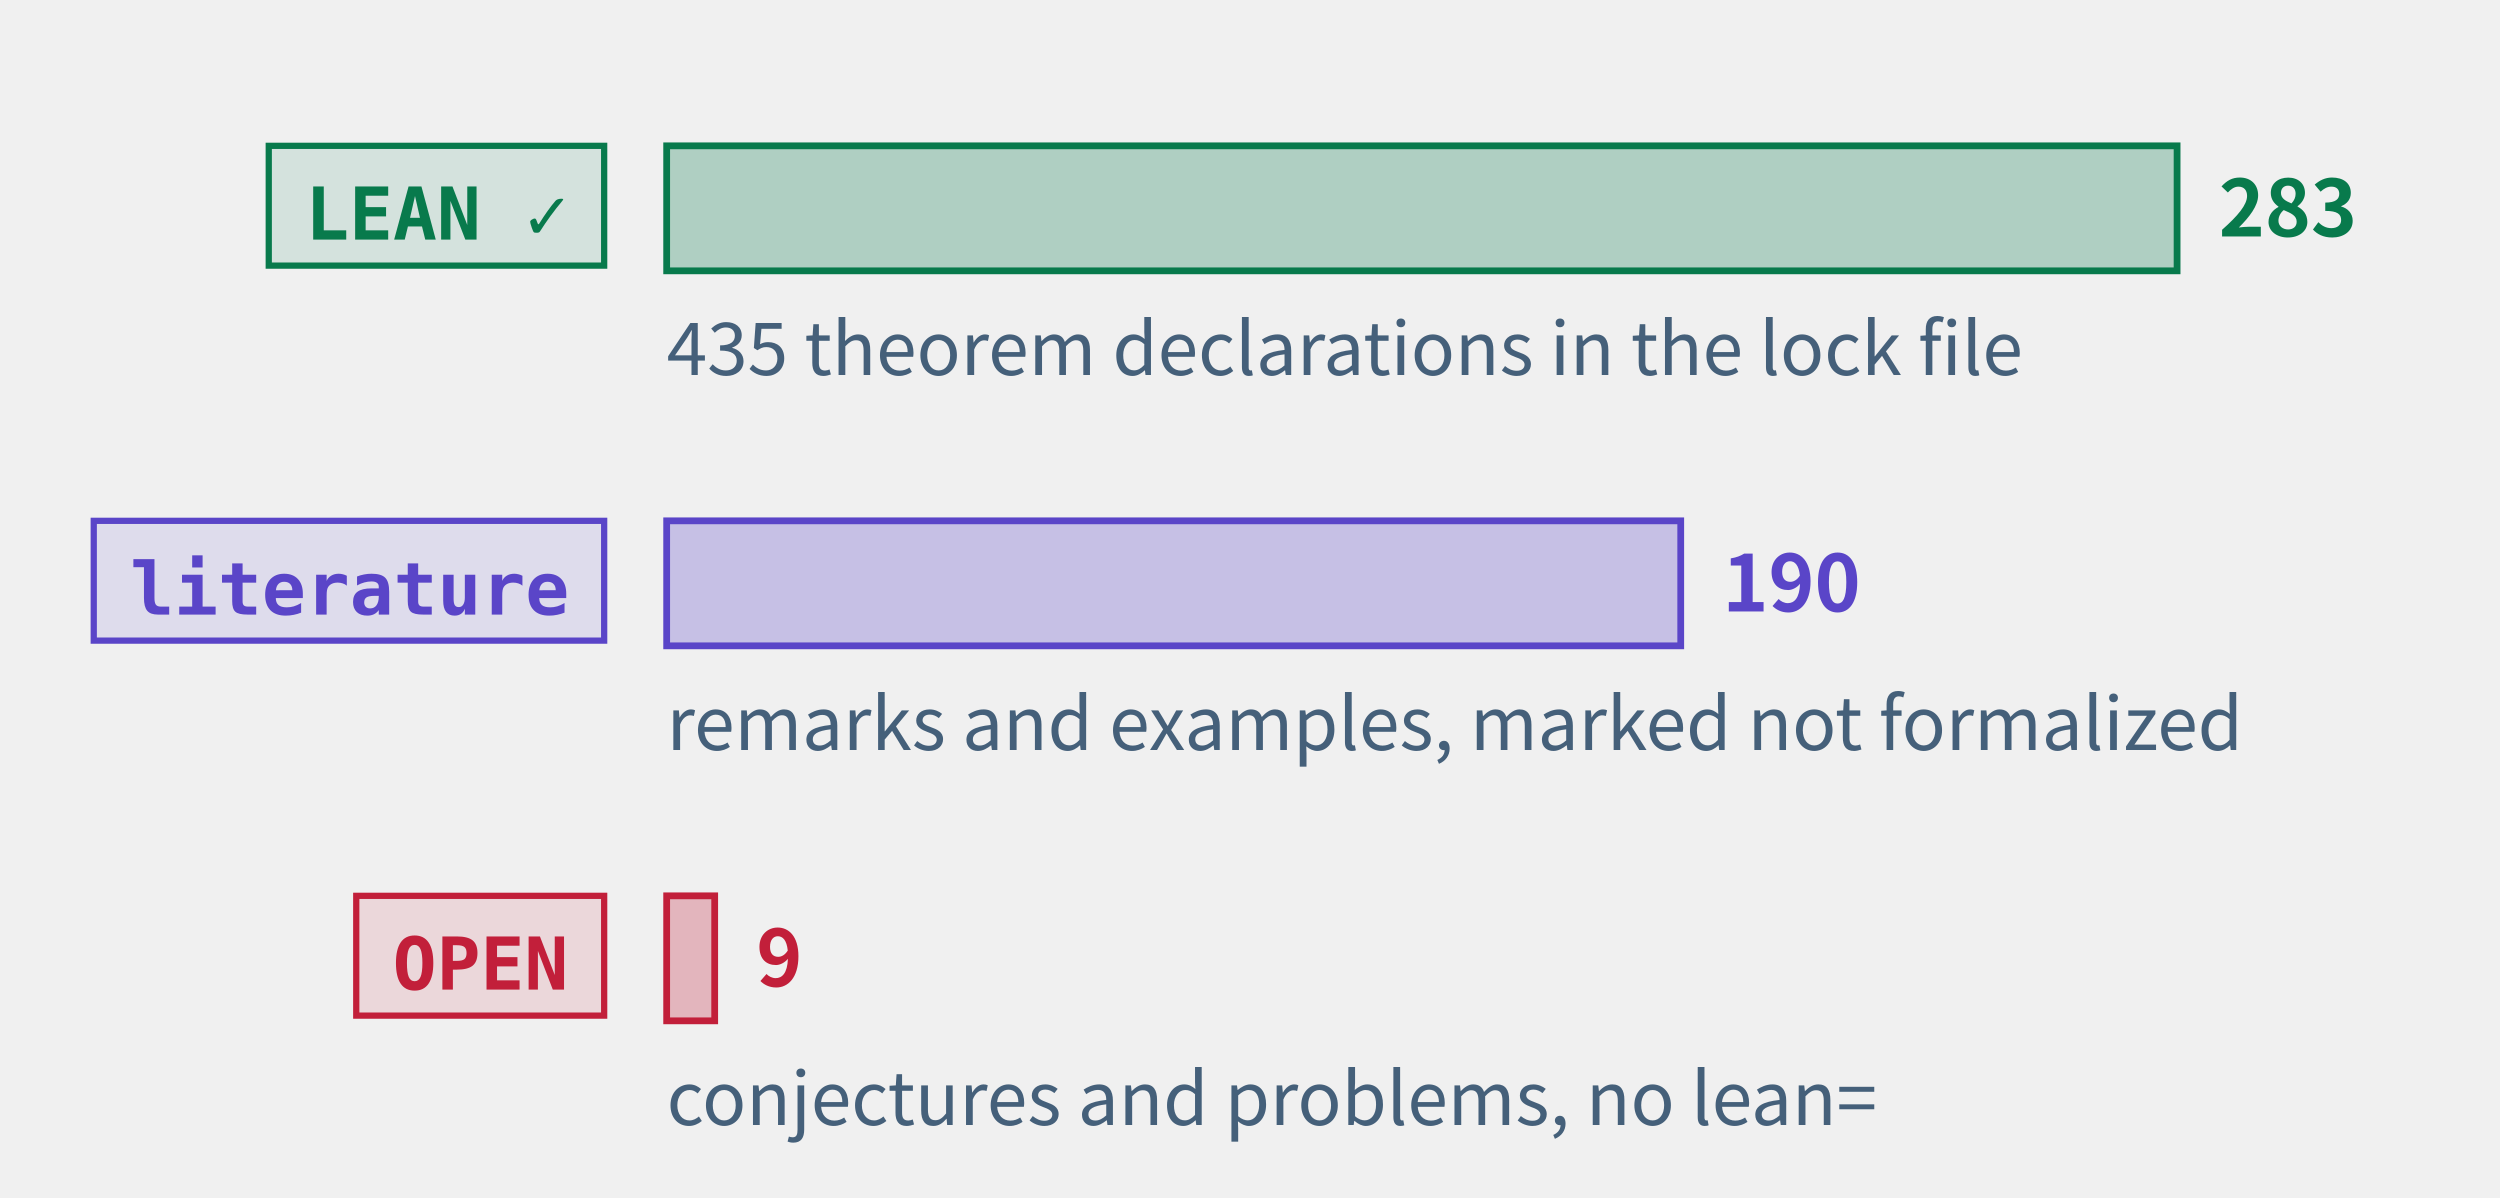
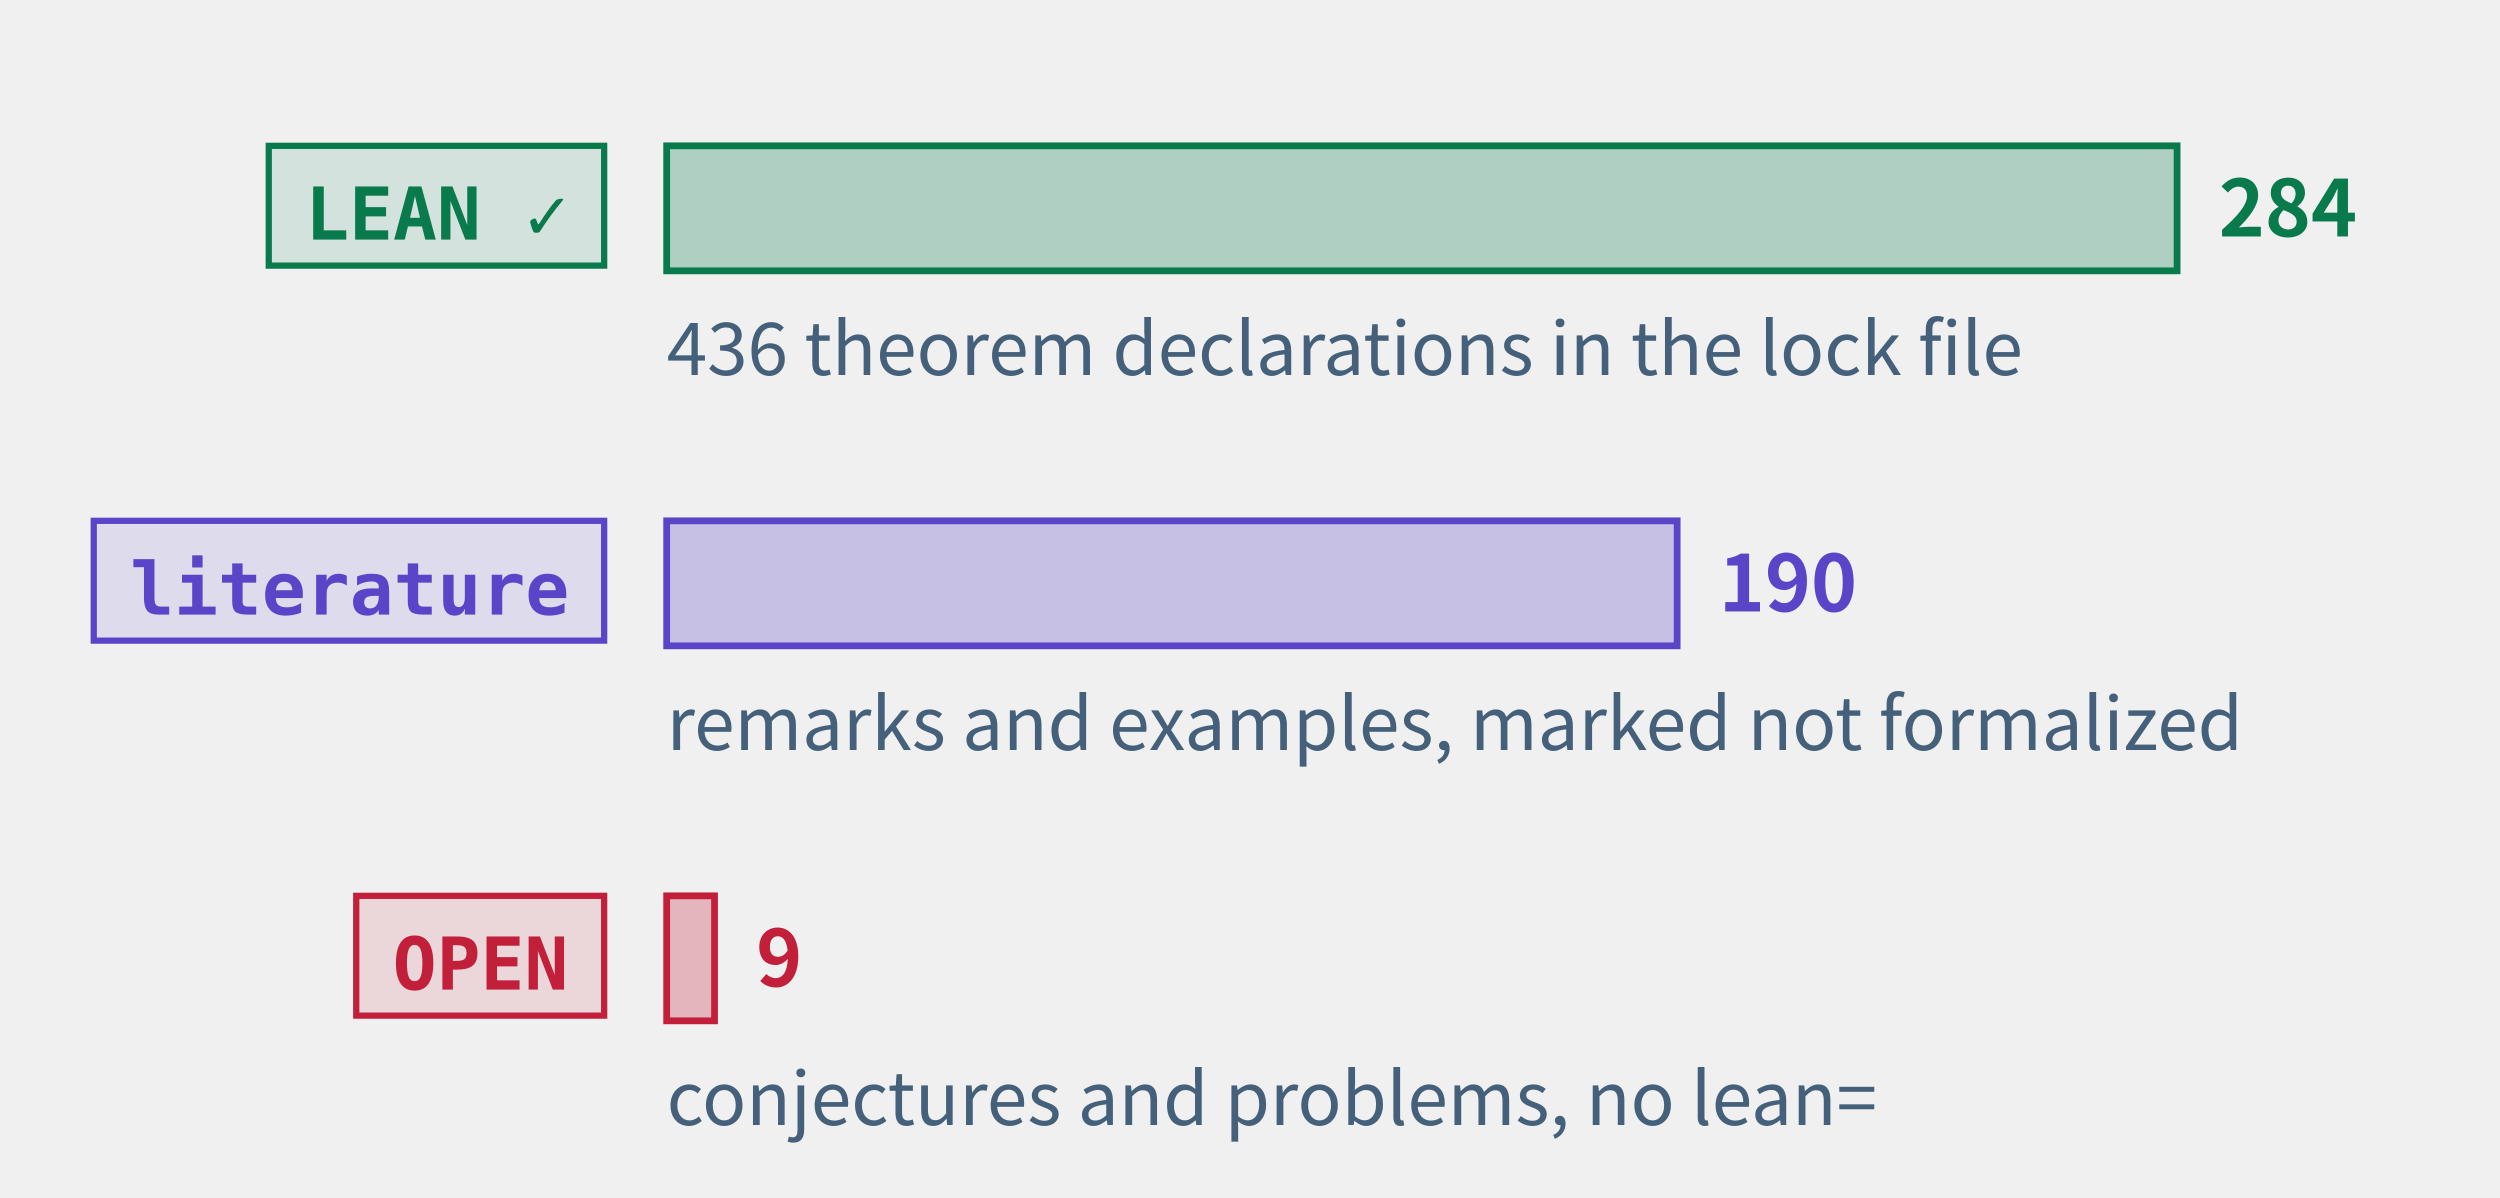
<svg xmlns="http://www.w3.org/2000/svg" class="tr-fig" data-tr-fig="prelude-three-tiers" data-lang="en" viewBox="0 0 480 230" width="480" height="230" font-family="'Noto Sans SC', 'Noto Sans CJK SC', 'Source Sans 3', 'PingFang SC', 'Microsoft YaHei', system-ui, sans-serif" role="img" aria-label="Three bars, each with a tag. The top bar is green, tagged LEAN ✓: the theorems, lemmas, propositions and corollaries with a Lean reference, the longest. The middle bar is violet, tagged “literature”: the remarks and examples marked as literature results. The bottom bar is red, tagged OPEN: the open conjectures and problems, very short. Each bar ends in its count; under the green bar a note gives the number of theorem declarations in the lock file.">
  <style>.ts-ink{stroke:#0b1622}.tf-ink{fill:#0b1622}.ts-dim{stroke:#45607a}.tf-dim{fill:#45607a}.ts-faint{stroke:#9db3c4}.tf-faint{fill:#9db3c4}.ts-edge{stroke:#b9d0dd}.tf-edge{fill:#b9d0dd}.ts-hot{stroke:#5f9bb5}.tf-hot{fill:#5f9bb5}.ts-bg{stroke:#ffffff}.tf-bg{fill:#ffffff}.ts-panel{stroke:#eef5f9}.tf-panel{fill:#eef5f9}.ts-sheet{stroke:#f7fbfd}.tf-sheet{fill:#f7fbfd}.ts-cyan{stroke:#007c8a}.tf-cyan{fill:#007c8a}.ts-magenta{stroke:#b0128f}.tf-magenta{fill:#b0128f}.ts-amber{stroke:#946200}.tf-amber{fill:#946200}.ts-violet{stroke:#5a45c8}.tf-violet{fill:#5a45c8}.ts-ok{stroke:#087a4c}.tf-ok{fill:#087a4c}.ts-warn{stroke:#c21f3a}.tf-warn{fill:#c21f3a}.ts-blue{stroke:#1d5fd0}.tf-blue{fill:#1d5fd0}.ts-orange{stroke:#b85410}.tf-orange{fill:#b85410}.ts-sigma{stroke:#28405a}.tf-sigma{fill:#28405a}@media (prefers-color-scheme:dark){.ts-ink{stroke:#d4efff}.tf-ink{fill:#d4efff}.ts-dim{stroke:#6f8ea5}.tf-dim{fill:#6f8ea5}.ts-faint{stroke:#34506a}.tf-faint{fill:#34506a}.ts-edge{stroke:#143049}.tf-edge{fill:#143049}.ts-hot{stroke:#1f5d7c}.tf-hot{fill:#1f5d7c}.ts-bg{stroke:#03060c}.tf-bg{fill:#03060c}.ts-panel{stroke:#07101b}.tf-panel{fill:#07101b}.ts-sheet{stroke:#050c16}.tf-sheet{fill:#050c16}.ts-cyan{stroke:#19f0ff}.tf-cyan{fill:#19f0ff}.ts-magenta{stroke:#ff2fd0}.tf-magenta{fill:#ff2fd0}.ts-amber{stroke:#ffc83d}.tf-amber{fill:#ffc83d}.ts-violet{stroke:#9d8cff}.tf-violet{fill:#9d8cff}.ts-ok{stroke:#46ffb2}.tf-ok{fill:#46ffb2}.ts-warn{stroke:#ff5064}.tf-warn{fill:#ff5064}.ts-blue{stroke:#2a7bff}.tf-blue{fill:#2a7bff}.ts-orange{stroke:#ff8a3c}.tf-orange{fill:#ff8a3c}.ts-sigma{stroke:#cfe3ff}.tf-sigma{fill:#cfe3ff}}</style>
  <rect x="51.6" y="28" width="64.4" height="23" class="ts-ok tf-ok" stroke-width="1.2" fill-opacity="0.12" />
  <text class="tf-ok tr-fig-mono" x="58.6" y="46" font-size="14" font-family="'JetBrains Mono', 'DejaVu Sans Mono', ui-monospace, Menlo, Consolas, monospace" font-weight="600">LEAN ✓</text>
  <rect x="128" y="28" width="290" height="24" class="ts-ok tf-ok" stroke-width="1.3" fill-opacity="0.28" />
-   <text class="tf-ok" x="426" y="45.4" font-size="15" font-weight="600">283</text>
+   <text class="tf-ok" x="426" y="45.4" font-size="15" font-weight="600">284</text>
  <rect x="18" y="100" width="98" height="23" class="ts-violet tf-violet" stroke-width="1.2" fill-opacity="0.12" />
  <text class="tf-violet tr-fig-mono" x="25" y="118" font-size="14" font-family="'JetBrains Mono', 'DejaVu Sans Mono', ui-monospace, Menlo, Consolas, monospace" font-weight="600">literature</text>
-   <rect x="128" y="100" width="194.7" height="24" class="ts-violet tf-violet" stroke-width="1.3" fill-opacity="0.28" />
-   <text class="tf-violet" x="330.7" y="117.4" font-size="15" font-weight="600">190</text>
+   <rect x="128" y="100" width="194.01" height="24" class="ts-violet tf-violet" stroke-width="1.3" fill-opacity="0.28" />
+   <text class="tf-violet" x="330.01" y="117.4" font-size="15" font-weight="600">190</text>
  <rect x="68.4" y="172" width="47.6" height="23" class="ts-warn tf-warn" stroke-width="1.2" fill-opacity="0.12" />
  <text class="tf-warn tr-fig-mono" x="75.4" y="190" font-size="14" font-family="'JetBrains Mono', 'DejaVu Sans Mono', ui-monospace, Menlo, Consolas, monospace" font-weight="600">OPEN</text>
-   <rect x="128" y="172" width="9.22" height="24" class="ts-warn tf-warn" stroke-width="1.3" fill-opacity="0.28" />
-   <text class="tf-warn" x="145.22" y="189.4" font-size="15" font-weight="600">9</text>
-   <text class="tf-dim" x="128" y="72" font-size="14">435 theorem declarations in the lock file</text>
+   <rect x="128" y="172" width="9.19" height="24" class="ts-warn tf-warn" stroke-width="1.3" fill-opacity="0.28" />
+   <text class="tf-warn" x="145.19" y="189.4" font-size="15" font-weight="600">9</text>
+   <text class="tf-dim" x="128" y="72" font-size="14">436 theorem declarations in the lock file</text>
  <text class="tf-dim" x="128" y="144" font-size="14">remarks and examples, marked not formalized</text>
  <text class="tf-dim" x="128" y="216" font-size="14">conjectures and problems, no lean=</text>
</svg>
